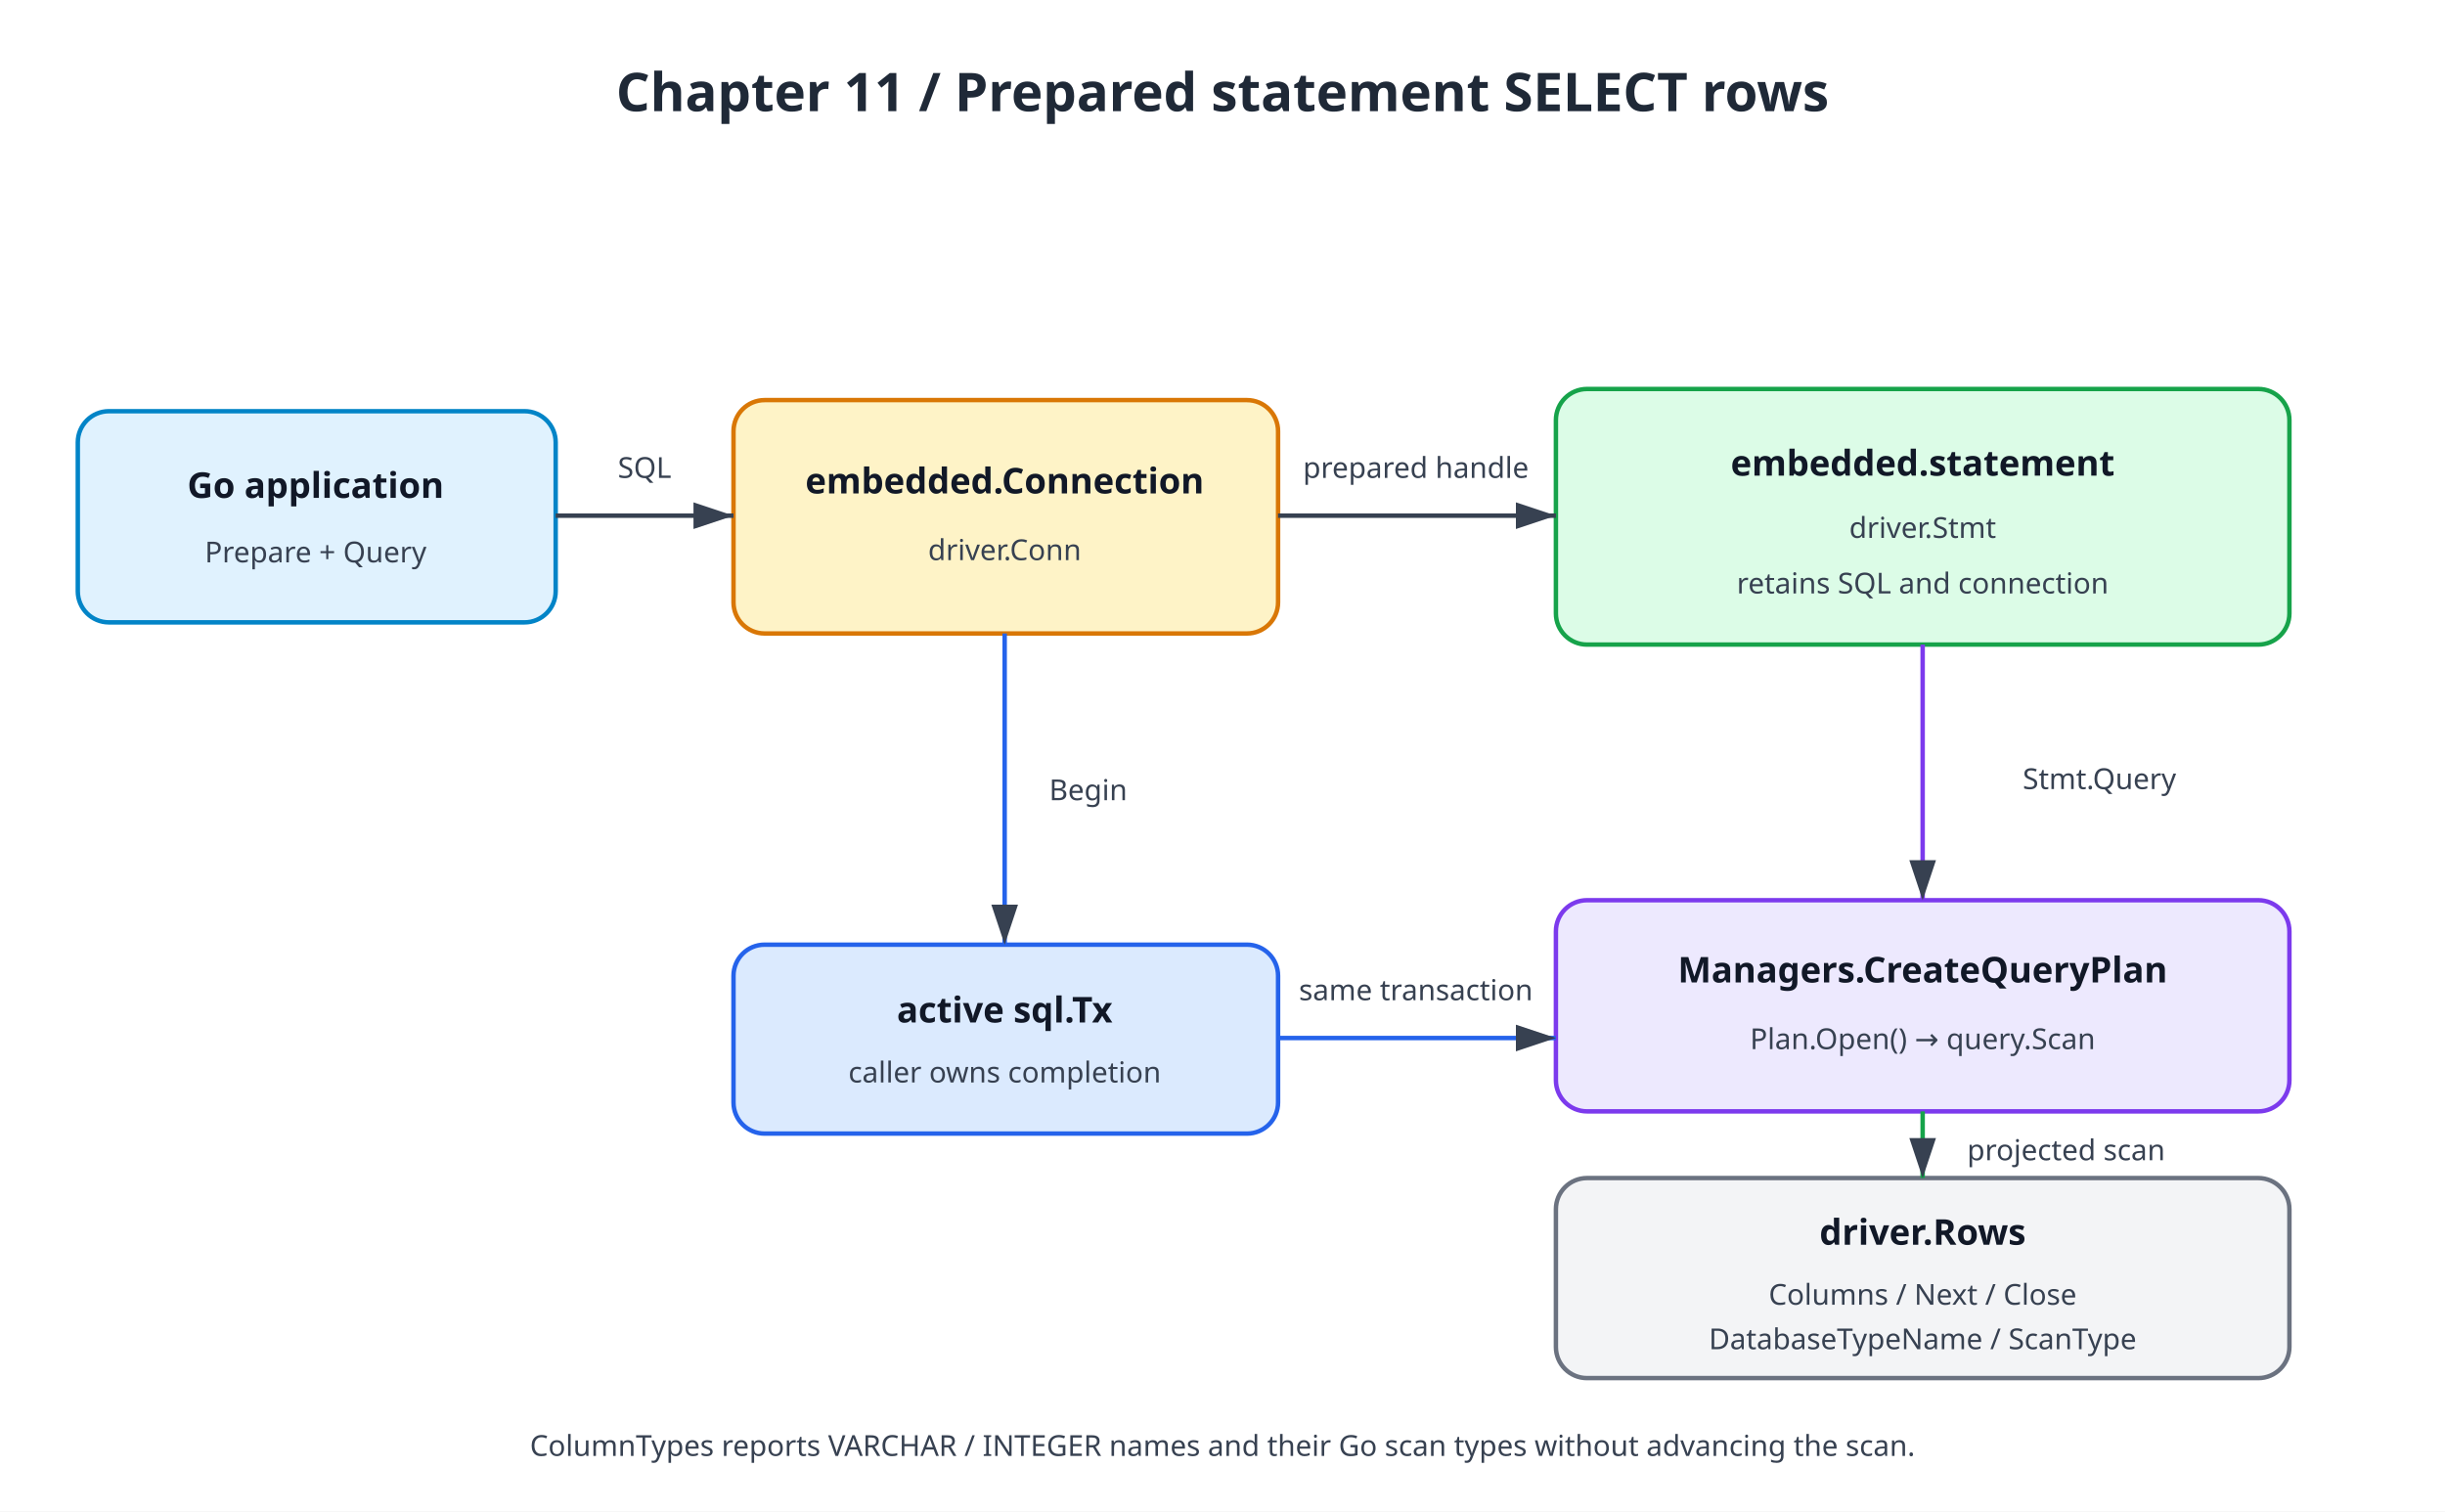
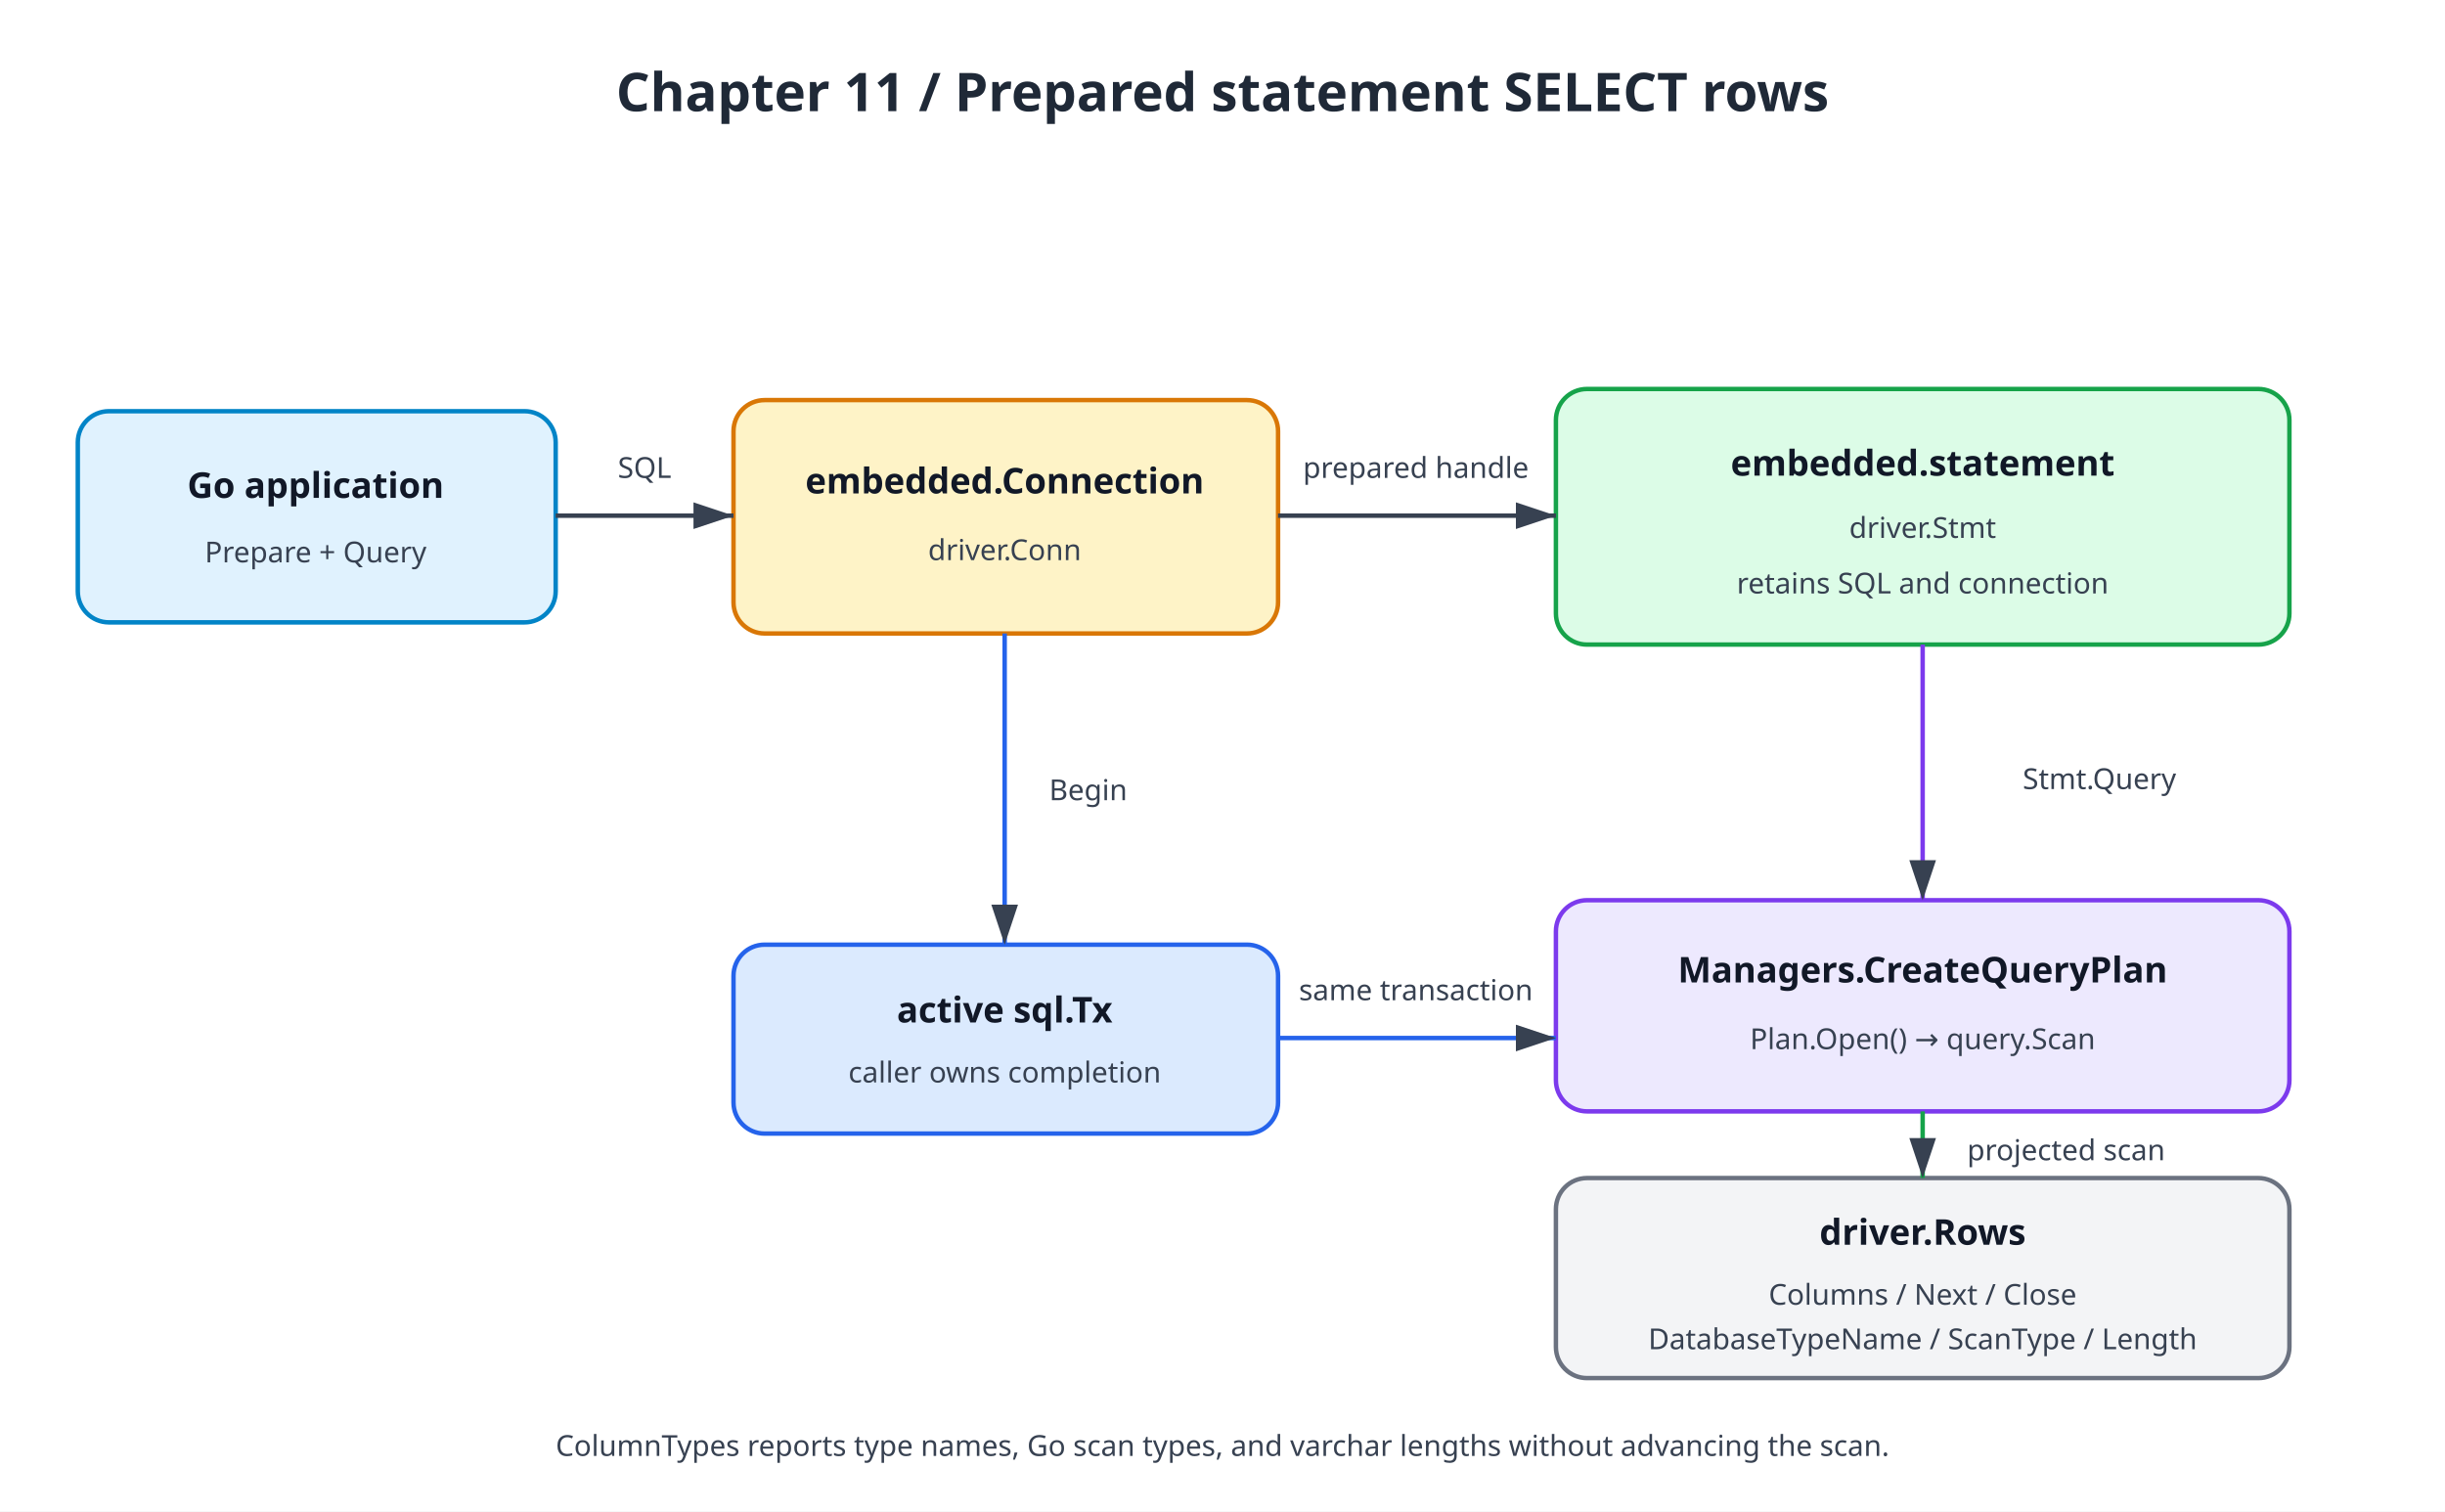
<svg xmlns="http://www.w3.org/2000/svg" width="1100" height="680" viewBox="0 0 1100 680" role="img" aria-labelledby="title description">
  <defs>
    <marker id="arrow" markerWidth="10" markerHeight="10" refX="9" refY="3" orient="auto" markerUnits="strokeWidth">
      <path d="M0,0 L0,6 L9,3 z" fill="#374151" />
    </marker>
    <style>
      .title{font:700 24px system-ui,sans-serif;fill:#1f2937}.label{font:700 16px system-ui,sans-serif;fill:#111827}.small{font:13px system-ui,sans-serif;fill:#374151}.box{stroke-width:2}.line{fill:none;stroke:#374151;stroke-width:2;marker-end:url(#arrow)}.blue{fill:none;stroke:#2563eb;stroke-width:2;marker-end:url(#arrow)}.purple{fill:none;stroke:#7c3aed;stroke-width:2;marker-end:url(#arrow)}.green{fill:none;stroke:#16a34a;stroke-width:2;marker-end:url(#arrow)}
    </style>
  </defs>
  <rect width="1100" height="680" fill="#fff" />
  <text class="title" x="550" y="50" text-anchor="middle">Chapter 11 / Prepared statement SELECT rows</text>
  <rect class="box" x="35" y="185" width="215" height="95" rx="14" fill="#e0f2fe" stroke="#0284c7" />
  <text class="label" x="142" y="224" text-anchor="middle">Go application</text>
  <text class="small" x="142" y="253" text-anchor="middle">Prepare + Query</text>
  <rect class="box" x="330" y="180" width="245" height="105" rx="14" fill="#fef3c7" stroke="#d97706" />
  <text class="label" x="452" y="222" text-anchor="middle">embedded.Connection</text>
  <text class="small" x="452" y="252" text-anchor="middle">driver.Conn</text>
  <rect class="box" x="700" y="175" width="330" height="115" rx="14" fill="#dcfce7" stroke="#16a34a" />
  <text class="label" x="865" y="214" text-anchor="middle">embedded.statement</text>
  <text class="small" x="865" y="242" text-anchor="middle">driver.Stmt</text>
  <text class="small" x="865" y="267" text-anchor="middle">retains SQL and connection</text>
  <rect class="box" x="330" y="425" width="245" height="85" rx="14" fill="#dbeafe" stroke="#2563eb" />
  <text class="label" x="452" y="460" text-anchor="middle">active sql.Tx</text>
  <text class="small" x="452" y="487" text-anchor="middle">caller owns completion</text>
  <rect class="box" x="700" y="405" width="330" height="95" rx="14" fill="#ede9fe" stroke="#7c3aed" />
  <text class="label" x="865" y="442" text-anchor="middle">Managers.CreateQueryPlan</text>
  <text class="small" x="865" y="472" text-anchor="middle">Plan.Open() → query.Scan</text>
  <rect class="box" x="700" y="530" width="330" height="90" rx="14" fill="#f3f4f6" stroke="#6b7280" />
  <text class="label" x="865" y="560" text-anchor="middle">driver.Rows</text>
  <text class="small" x="865" y="587" text-anchor="middle">Columns / Next / Close</text>
-   <text class="small" x="865" y="607" text-anchor="middle">DatabaseTypeName / ScanType</text>
+   <text class="small" x="865" y="607" text-anchor="middle">DatabaseTypeName / ScanType / Length</text>
  <path class="line" d="M250 232 H330" />
  <text class="small" x="290" y="215" text-anchor="middle">SQL</text>
  <path class="line" d="M575 232 H700" />
  <text class="small" x="637" y="215" text-anchor="middle">prepared handle</text>
  <path class="blue" d="M452 285 V425" />
  <text class="small" x="472" y="360">Begin</text>
  <path class="purple" d="M865 290 V350 H865 V405" />
  <text class="small" x="910" y="355">Stmt.Query</text>
  <path class="blue" d="M575 467 H700" />
  <text class="small" x="637" y="450" text-anchor="middle">same transaction</text>
  <path class="green" d="M865 500 V530" />
  <text class="small" x="885" y="522">projected scan</text>
-   <text class="small" x="550" y="655" text-anchor="middle">ColumnTypes reports VARCHAR / INTEGER names and their Go scan types without advancing the scan.</text>
+   <text class="small" x="550" y="655" text-anchor="middle">ColumnTypes reports type names, Go scan types, and varchar lengths without advancing the scan.</text>
</svg>
